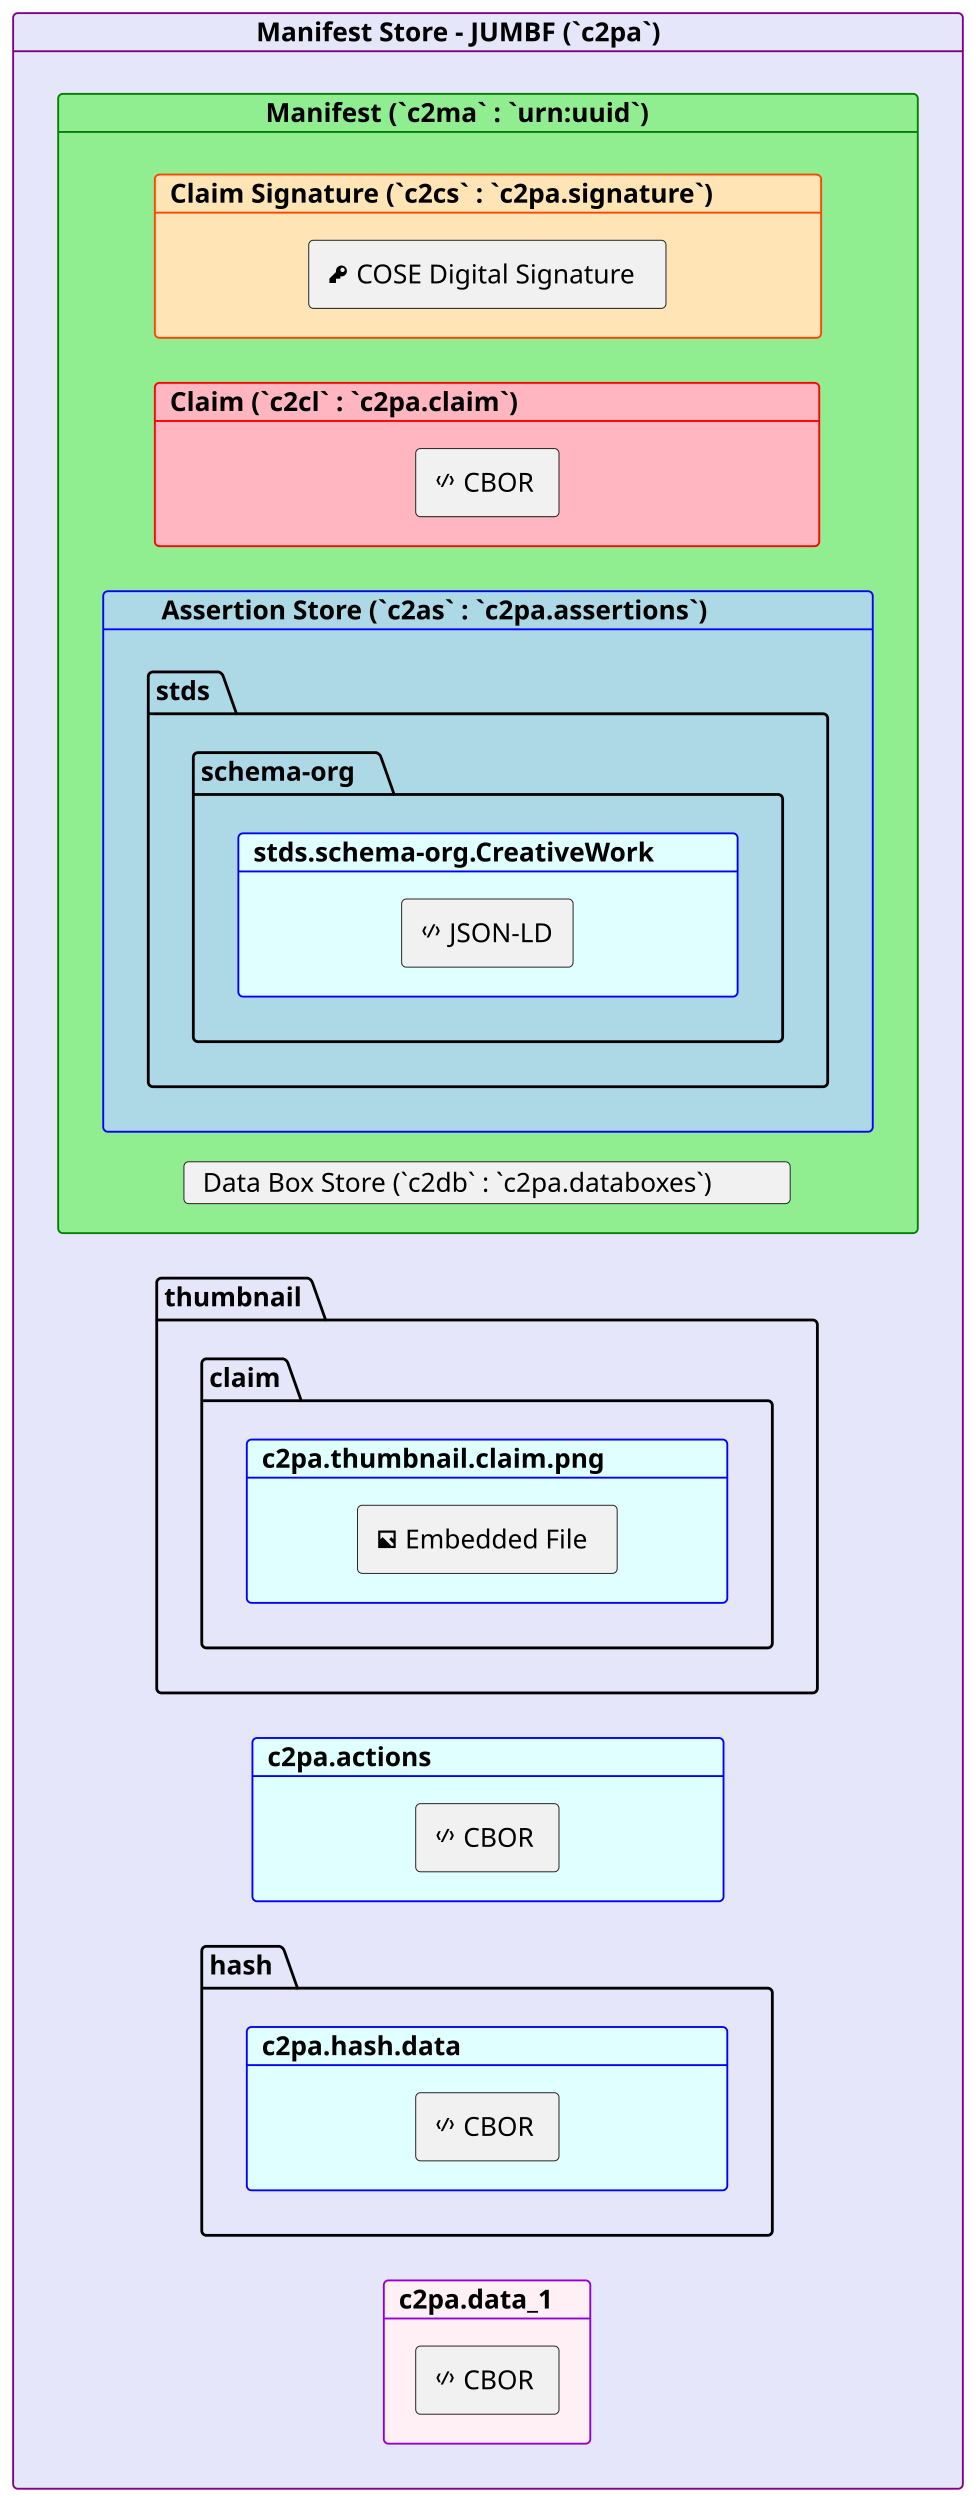
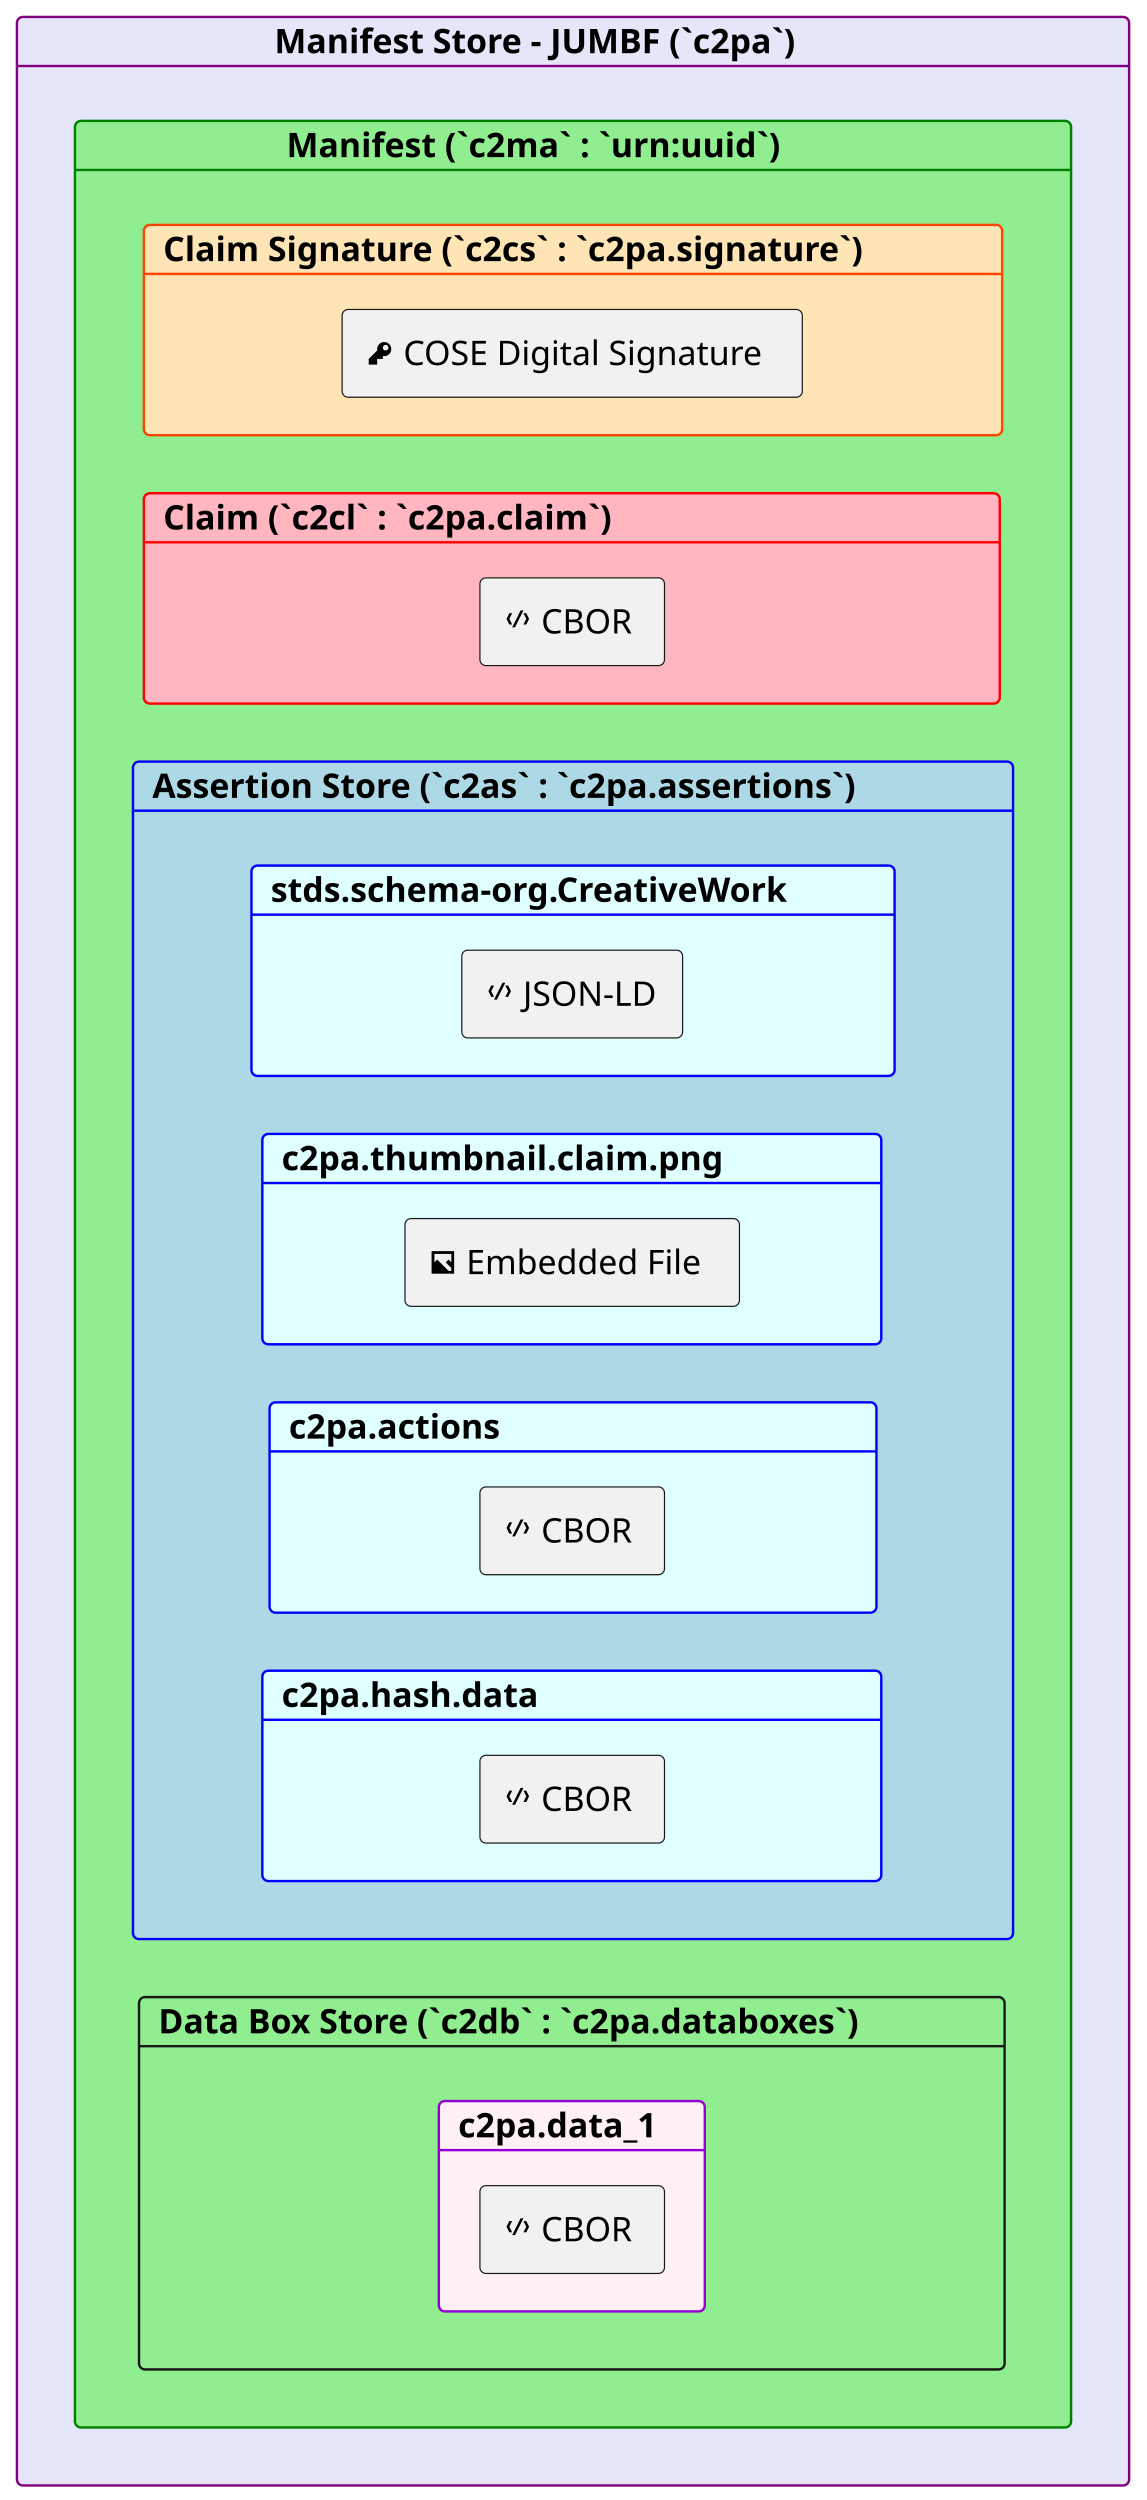
- <svg xmlns="http://www.w3.org/2000/svg" contentStyleType="text/css" height="1332px" preserveAspectRatio="none" style="width:520px;height:1332px;background:#FFFFFF;" version="1.1" viewBox="0 0 520 1332" width="520px" zoomAndPan="magnify">
+ <svg xmlns="http://www.w3.org/2000/svg" contentStyleType="text/css" height="1034px" preserveAspectRatio="none" style="width:474px;height:1034px;background:#FFFFFF;" version="1.1" viewBox="0 0 474 1034" width="474px" zoomAndPan="magnify">
  <defs />
  <g>
    <g id="cluster_c2pa">
-       <rect fill="#E6E6FA" height="1319" rx="2.5" ry="2.5" style="stroke:#800080;stroke-width:1.0;" width="506" x="7" y="7" />
-       <line style="stroke:#800080;stroke-width:1.0;" x1="7" x2="513" y1="27.297" y2="27.297" />
-       <text fill="#000000" font-family="Source Sans Pro" font-size="14" font-weight="bold" lengthAdjust="spacing" textLength="247" x="136.5" y="21.995">Manifest Store - JUMBF (`c2pa`)</text>
+       <rect fill="#E6E6FA" height="1021" rx="2.5" ry="2.5" style="stroke:#800080;stroke-width:1.0;" width="460" x="7" y="7" />
+       <line style="stroke:#800080;stroke-width:1.0;" x1="7" x2="467" y1="27.297" y2="27.297" />
+       <text fill="#000000" font-family="Source Sans Pro" font-size="14" font-weight="bold" lengthAdjust="spacing" textLength="247" x="113.5" y="21.995">Manifest Store - JUMBF (`c2pa`)</text>
    </g>
    <g id="cluster_c2ma">
-       <rect fill="#90EE90" height="607" rx="2.5" ry="2.5" style="stroke:#008000;stroke-width:1.0;" width="458" x="31" y="50" />
-       <line style="stroke:#008000;stroke-width:1.0;" x1="31" x2="489" y1="70.297" y2="70.297" />
-       <text fill="#000000" font-family="Source Sans Pro" font-size="14" font-weight="bold" lengthAdjust="spacing" textLength="237" x="141.5" y="64.995">Manifest (`c2ma` : `urn:uuid`)</text>
+       <rect fill="#90EE90" height="954" rx="2.5" ry="2.5" style="stroke:#008000;stroke-width:1.0;" width="412" x="31" y="50" />
+       <line style="stroke:#008000;stroke-width:1.0;" x1="31" x2="443" y1="70.297" y2="70.297" />
+       <text fill="#000000" font-family="Source Sans Pro" font-size="14" font-weight="bold" lengthAdjust="spacing" textLength="237" x="118.5" y="64.995">Manifest (`c2ma` : `urn:uuid`)</text>
    </g>
    <g id="cluster_c2cs">
-       <rect fill="#FFE4B5" height="87" rx="2.5" ry="2.5" style="stroke:#FF4500;stroke-width:1.0;" width="355" x="82.5" y="93" />
-       <line style="stroke:#FF4500;stroke-width:1.0;" x1="82.5" x2="437.5" y1="113.297" y2="113.297" />
-       <text fill="#000000" font-family="Source Sans Pro" font-size="14" font-weight="bold" lengthAdjust="spacing" textLength="339" x="90.5" y="107.995">Claim Signature (`c2cs` : `c2pa.signature`)</text>
+       <rect fill="#FFE4B5" height="87" rx="2.5" ry="2.5" style="stroke:#FF4500;stroke-width:1.0;" width="355" x="59.5" y="93" />
+       <line style="stroke:#FF4500;stroke-width:1.0;" x1="59.5" x2="414.5" y1="113.297" y2="113.297" />
+       <text fill="#000000" font-family="Source Sans Pro" font-size="14" font-weight="bold" lengthAdjust="spacing" textLength="339" x="67.5" y="107.995">Claim Signature (`c2cs` : `c2pa.signature`)</text>
    </g>
    <g id="cluster_c2cl">
-       <rect fill="#FFB6C1" height="87" rx="2.5" ry="2.5" style="stroke:#FF0000;stroke-width:1.0;" width="354" x="82.5" y="204" />
-       <line style="stroke:#FF0000;stroke-width:1.0;" x1="82.5" x2="436.5" y1="224.297" y2="224.297" />
-       <text fill="#000000" font-family="Source Sans Pro" font-size="14" font-weight="bold" lengthAdjust="spacing" textLength="218" x="90.5" y="218.995">Claim (`c2cl` : `c2pa.claim`)</text>
+       <rect fill="#FFB6C1" height="87" rx="2.5" ry="2.5" style="stroke:#FF0000;stroke-width:1.0;" width="354" x="59.5" y="204" />
+       <line style="stroke:#FF0000;stroke-width:1.0;" x1="59.5" x2="413.5" y1="224.297" y2="224.297" />
+       <text fill="#000000" font-family="Source Sans Pro" font-size="14" font-weight="bold" lengthAdjust="spacing" textLength="218" x="67.5" y="218.995">Claim (`c2cl` : `c2pa.claim`)</text>
    </g>
    <g id="cluster_c2as">
-       <rect fill="#ADD8E6" height="288" rx="2.5" ry="2.5" style="stroke:#0000FF;stroke-width:1.0;" width="410" x="55" y="315" />
-       <line style="stroke:#0000FF;stroke-width:1.0;" x1="55" x2="465" y1="335.297" y2="335.297" />
-       <text fill="#000000" font-family="Source Sans Pro" font-size="14" font-weight="bold" lengthAdjust="spacing" textLength="348" x="86" y="329.995">Assertion Store (`c2as` : `c2pa.assertions`)</text>
+       <rect fill="#ADD8E6" height="487" rx="2.5" ry="2.5" style="stroke:#0000FF;stroke-width:1.0;" width="364" x="55" y="315" />
+       <line style="stroke:#0000FF;stroke-width:1.0;" x1="55" x2="419" y1="335.297" y2="335.297" />
+       <text fill="#000000" font-family="Source Sans Pro" font-size="14" font-weight="bold" lengthAdjust="spacing" textLength="348" x="63" y="329.995">Assertion Store (`c2as` : `c2pa.assertions`)</text>
    </g>
-     <g id="cluster_stds">
-       <path d="M81.5,358 L116.5,358 A3.75,3.75 0 0 1 119,360.5 L126,380.297 L438.5,380.297 A2.5,2.5 0 0 1 441,382.797 L441,576.5 A2.5,2.5 0 0 1 438.5,579 L81.5,579 A2.5,2.5 0 0 1 79,576.5 L79,360.5 A2.5,2.5 0 0 1 81.5,358 " fill="none" style="stroke:#000000;stroke-width:1.5;" />
-       <line style="stroke:#000000;stroke-width:1.5;" x1="79" x2="126" y1="380.297" y2="380.297" />
-       <text fill="#000000" font-family="Source Sans Pro" font-size="14" font-weight="bold" lengthAdjust="spacing" textLength="34" x="83" y="372.995">stds</text>
+     <g id="cluster_stds.schema-org.CreativeWork ">
+       <rect fill="#E0FFFF" height="87" rx="2.5" ry="2.5" style="stroke:#0000FF;stroke-width:1.0;" width="266" x="104" y="358" />
+       <line style="stroke:#0000FF;stroke-width:1.0;" x1="104" x2="370" y1="378.297" y2="378.297" />
+       <text fill="#000000" font-family="Source Sans Pro" font-size="14" font-weight="bold" lengthAdjust="spacing" textLength="245" x="112" y="372.995">stds.schema-org.CreativeWork</text>
    </g>
-     <g id="cluster_schema-org">
-       <path d="M105.5,401 L200.5,401 A3.75,3.75 0 0 1 203,403.5 L210,423.297 L414.5,423.297 A2.5,2.5 0 0 1 417,425.797 L417,552.5 A2.5,2.5 0 0 1 414.5,555 L105.5,555 A2.5,2.5 0 0 1 103,552.5 L103,403.5 A2.5,2.5 0 0 1 105.5,401 " fill="none" style="stroke:#000000;stroke-width:1.5;" />
-       <line style="stroke:#000000;stroke-width:1.5;" x1="103" x2="210" y1="423.297" y2="423.297" />
-       <text fill="#000000" font-family="Source Sans Pro" font-size="14" font-weight="bold" lengthAdjust="spacing" textLength="94" x="107" y="415.995">schema-org</text>
+     <g id="cluster_c2pa.thumbnail.claim.png        ">
+       <rect fill="#E0FFFF" height="87" rx="2.5" ry="2.5" style="stroke:#0000FF;stroke-width:1.0;" width="256" x="108.5" y="469" />
+       <line style="stroke:#0000FF;stroke-width:1.0;" x1="108.5" x2="364.5" y1="489.297" y2="489.297" />
+       <text fill="#000000" font-family="Source Sans Pro" font-size="14" font-weight="bold" lengthAdjust="spacing" textLength="200" x="116.5" y="483.995">c2pa.thumbnail.claim.png</text>
    </g>
-     <g id="cluster_CreativeWork ">
-       <rect fill="#E0FFFF" height="87" rx="2.5" ry="2.5" style="stroke:#0000FF;stroke-width:1.0;" width="266" x="127" y="444" />
-       <line style="stroke:#0000FF;stroke-width:1.0;" x1="127" x2="393" y1="464.297" y2="464.297" />
-       <text fill="#000000" font-family="Source Sans Pro" font-size="14" font-weight="bold" lengthAdjust="spacing" textLength="245" x="135" y="458.995">stds.schema-org.CreativeWork</text>
+     <g id="cluster_c2pa.actions                           ">
+       <rect fill="#E0FFFF" height="87" rx="2.5" ry="2.5" style="stroke:#0000FF;stroke-width:1.0;" width="251" x="111.5" y="580" />
+       <line style="stroke:#0000FF;stroke-width:1.0;" x1="111.5" x2="362.5" y1="600.297" y2="600.297" />
+       <text fill="#000000" font-family="Source Sans Pro" font-size="14" font-weight="bold" lengthAdjust="spacing" textLength="100" x="119.5" y="594.995">c2pa.actions</text>
    </g>
-     <g id="cluster_thumbnail">
-       <path d="M86,681 L164,681 A3.75,3.75 0 0 1 166.5,683.5 L173.5,703.297 L433,703.297 A2.5,2.5 0 0 1 435.5,705.797 L435.5,899.5 A2.5,2.5 0 0 1 433,902 L86,902 A2.5,2.5 0 0 1 83.5,899.5 L83.5,683.5 A2.5,2.5 0 0 1 86,681 " fill="none" style="stroke:#000000;stroke-width:1.5;" />
-       <line style="stroke:#000000;stroke-width:1.5;" x1="83.5" x2="173.5" y1="703.297" y2="703.297" />
-       <text fill="#000000" font-family="Source Sans Pro" font-size="14" font-weight="bold" lengthAdjust="spacing" textLength="77" x="87.5" y="695.995">thumbnail</text>
+     <g id="cluster_c2pa.hash.data                        ">
+       <rect fill="#E0FFFF" height="87" rx="2.5" ry="2.5" style="stroke:#0000FF;stroke-width:1.0;" width="256" x="108.5" y="691" />
+       <line style="stroke:#0000FF;stroke-width:1.0;" x1="108.5" x2="364.5" y1="711.297" y2="711.297" />
+       <text fill="#000000" font-family="Source Sans Pro" font-size="14" font-weight="bold" lengthAdjust="spacing" textLength="120" x="116.5" y="705.995">c2pa.hash.data</text>
    </g>
-     <g id="cluster_claim">
-       <path d="M110,724 L151,724 A3.75,3.75 0 0 1 153.5,726.5 L160.5,746.297 L409,746.297 A2.5,2.5 0 0 1 411.5,748.797 L411.5,875.5 A2.5,2.5 0 0 1 409,878 L110,878 A2.5,2.5 0 0 1 107.5,875.5 L107.5,726.5 A2.5,2.5 0 0 1 110,724 " fill="none" style="stroke:#000000;stroke-width:1.5;" />
-       <line style="stroke:#000000;stroke-width:1.5;" x1="107.5" x2="160.5" y1="746.297" y2="746.297" />
-       <text fill="#000000" font-family="Source Sans Pro" font-size="14" font-weight="bold" lengthAdjust="spacing" textLength="40" x="111.5" y="738.995">claim</text>
+     <g id="cluster_c2db">
+       <rect fill="none" height="154" rx="2.5" ry="2.5" style="stroke:#181818;stroke-width:1.0;" width="358" x="57.5" y="826" />
+       <line style="stroke:#181818;stroke-width:1.0;" x1="57.5" x2="415.5" y1="846.297" y2="846.297" />
+       <text fill="#000000" font-family="Source Sans Pro" font-size="14" font-weight="bold" lengthAdjust="spacing" textLength="342" x="65.5" y="840.995">Data Box Store (`c2db` : `c2pa.databoxes`)</text>
    </g>
-     <g id="cluster_png        ">
-       <rect fill="#E0FFFF" height="87" rx="2.5" ry="2.5" style="stroke:#0000FF;stroke-width:1.0;" width="256" x="131.5" y="767" />
-       <line style="stroke:#0000FF;stroke-width:1.0;" x1="131.5" x2="387.5" y1="787.297" y2="787.297" />
-       <text fill="#000000" font-family="Source Sans Pro" font-size="14" font-weight="bold" lengthAdjust="spacing" textLength="200" x="139.5" y="781.995">c2pa.thumbnail.claim.png</text>
-     </g>
-     <g id="cluster_actions                           ">
-       <rect fill="#E0FFFF" height="87" rx="2.5" ry="2.5" style="stroke:#0000FF;stroke-width:1.0;" width="251" x="134.5" y="926" />
-       <line style="stroke:#0000FF;stroke-width:1.0;" x1="134.5" x2="385.5" y1="946.297" y2="946.297" />
-       <text fill="#000000" font-family="Source Sans Pro" font-size="14" font-weight="bold" lengthAdjust="spacing" textLength="100" x="142.5" y="940.995">c2pa.actions</text>
-     </g>
-     <g id="cluster_hash">
-       <path d="M110,1037 L149,1037 A3.75,3.75 0 0 1 151.5,1039.5 L158.5,1059.297 L409,1059.297 A2.5,2.5 0 0 1 411.5,1061.797 L411.5,1188.5 A2.5,2.5 0 0 1 409,1191 L110,1191 A2.5,2.5 0 0 1 107.5,1188.5 L107.5,1039.5 A2.5,2.5 0 0 1 110,1037 " fill="none" style="stroke:#000000;stroke-width:1.5;" />
-       <line style="stroke:#000000;stroke-width:1.5;" x1="107.5" x2="158.5" y1="1059.297" y2="1059.297" />
-       <text fill="#000000" font-family="Source Sans Pro" font-size="14" font-weight="bold" lengthAdjust="spacing" textLength="38" x="111.5" y="1051.995">hash</text>
-     </g>
-     <g id="cluster_data                        ">
-       <rect fill="#E0FFFF" height="87" rx="2.5" ry="2.5" style="stroke:#0000FF;stroke-width:1.0;" width="256" x="131.5" y="1080" />
-       <line style="stroke:#0000FF;stroke-width:1.0;" x1="131.5" x2="387.5" y1="1100.297" y2="1100.297" />
-       <text fill="#000000" font-family="Source Sans Pro" font-size="14" font-weight="bold" lengthAdjust="spacing" textLength="120" x="139.5" y="1094.995">c2pa.hash.data</text>
-     </g>
-     <g id="cluster_data_1">
-       <rect fill="#FFF0F5" height="87" rx="2.5" ry="2.5" style="stroke:#9400D3;stroke-width:1.0;" width="110" x="204.5" y="1215" />
-       <line style="stroke:#9400D3;stroke-width:1.0;" x1="204.5" x2="314.5" y1="1235.297" y2="1235.297" />
-       <text fill="#000000" font-family="Source Sans Pro" font-size="14" font-weight="bold" lengthAdjust="spacing" textLength="94" x="212.5" y="1229.995">c2pa.data_1</text>
+     <g id="cluster_c2pa.data_1">
+       <rect fill="#FFF0F5" height="87" rx="2.5" ry="2.5" style="stroke:#9400D3;stroke-width:1.0;" width="110" x="181.5" y="869" />
+       <line style="stroke:#9400D3;stroke-width:1.0;" x1="181.5" x2="291.5" y1="889.297" y2="889.297" />
+       <text fill="#000000" font-family="Source Sans Pro" font-size="14" font-weight="bold" lengthAdjust="spacing" textLength="94" x="189.5" y="883.995">c2pa.data_1</text>
    </g>
    <g id="elem_CS">
-       <rect fill="#F1F1F1" height="36.297" rx="2.5" ry="2.5" style="stroke:#181818;stroke-width:0.5;" width="190.333" x="164.5" y="128" />
-       <path d="M181.917,141.464 C180.307,141.464 179,142.77 179,144.38 C179,144.567 179,144.754 179.035,144.929 L175.5,148.464 L175.5,150.797 L179,150.797 L179,148.464 L181.333,148.464 L181.333,147.297 L181.368,147.262 C181.543,147.297 181.73,147.297 181.917,147.297 C183.527,147.297 184.833,145.99 184.833,144.38 C184.833,142.77 183.527,141.464 181.917,141.464 M182.5,142.63 C183.142,142.63 183.667,143.155 183.667,143.797 C183.667,144.439 183.142,144.964 182.5,144.964 C181.858,144.964 181.333,144.439 181.333,143.797 C181.333,143.155 181.858,142.63 182.5,142.63 " fill="#000000" style="stroke:;stroke-width:0.0;stroke-dasharray:;" />
-       <text fill="#000000" font-family="Source Sans Pro" font-size="14" lengthAdjust="spacing" textLength="155" x="189.833" y="150.995">COSE Digital Signature</text>
+       <rect fill="#F1F1F1" height="36.297" rx="2.5" ry="2.5" style="stroke:#181818;stroke-width:0.5;" width="190.333" x="141.5" y="128" />
+       <path d="M158.917,141.464 C157.307,141.464 156,142.77 156,144.38 C156,144.567 156,144.754 156.035,144.929 L152.5,148.464 L152.5,150.797 L156,150.797 L156,148.464 L158.333,148.464 L158.333,147.297 L158.368,147.262 C158.543,147.297 158.73,147.297 158.917,147.297 C160.527,147.297 161.833,145.99 161.833,144.38 C161.833,142.77 160.527,141.464 158.917,141.464 M159.5,142.63 C160.142,142.63 160.667,143.155 160.667,143.797 C160.667,144.439 160.142,144.964 159.5,144.964 C158.858,144.964 158.333,144.439 158.333,143.797 C158.333,143.155 158.858,142.63 159.5,142.63 " fill="#000000" style="stroke:;stroke-width:0.0;stroke-dasharray:;" />
+       <text fill="#000000" font-family="Source Sans Pro" font-size="14" lengthAdjust="spacing" textLength="155" x="166.833" y="150.995">COSE Digital Signature</text>
    </g>
    <g id="elem_C">
-       <rect fill="#F1F1F1" height="36.297" rx="2.5" ry="2.5" style="stroke:#181818;stroke-width:0.5;" width="76.333" x="221.5" y="239" />
-       <path d="M238.333,252.464 L234.833,259.464 L236,259.464 L239.5,252.464 L238.333,252.464 M233.667,253.63 L232.5,255.964 L233.667,258.297 L234.833,258.297 L233.667,255.964 L234.833,253.63 L233.667,253.63 M239.5,253.63 L240.667,255.964 L239.5,258.297 L240.667,258.297 L241.833,255.964 L240.667,253.63 L239.5,253.63 " fill="#000000" style="stroke:;stroke-width:0.0;stroke-dasharray:;" />
-       <text fill="#000000" font-family="Source Sans Pro" font-size="14" lengthAdjust="spacing" textLength="41" x="246.833" y="261.995">CBOR</text>
+       <rect fill="#F1F1F1" height="36.297" rx="2.5" ry="2.5" style="stroke:#181818;stroke-width:0.5;" width="76.333" x="198.5" y="239" />
+       <path d="M215.333,252.464 L211.833,259.464 L213,259.464 L216.5,252.464 L215.333,252.464 M210.667,253.63 L209.5,255.964 L210.667,258.297 L211.833,258.297 L210.667,255.964 L211.833,253.63 L210.667,253.63 M216.5,253.63 L217.667,255.964 L216.5,258.297 L217.667,258.297 L218.833,255.964 L217.667,253.63 L216.5,253.63 " fill="#000000" style="stroke:;stroke-width:0.0;stroke-dasharray:;" />
+       <text fill="#000000" font-family="Source Sans Pro" font-size="14" lengthAdjust="spacing" textLength="41" x="223.833" y="261.995">CBOR</text>
    </g>
    <g id="elem_A1">
-       <rect fill="#F1F1F1" height="36.297" rx="2.5" ry="2.5" style="stroke:#181818;stroke-width:0.5;" width="91.333" x="214" y="479" />
-       <path d="M230.833,492.464 L227.333,499.464 L228.5,499.464 L232,492.464 L230.833,492.464 M226.167,493.63 L225,495.964 L226.167,498.297 L227.333,498.297 L226.167,495.964 L227.333,493.63 L226.167,493.63 M232,493.63 L233.167,495.964 L232,498.297 L233.167,498.297 L234.333,495.964 L233.167,493.63 L232,493.63 " fill="#000000" style="stroke:;stroke-width:0.0;stroke-dasharray:;" />
-       <text fill="#000000" font-family="Source Sans Pro" font-size="14" lengthAdjust="spacing" textLength="56" x="239.333" y="501.995">JSON-LD</text>
-     </g>
-     <g id="elem_c2db">
-       <rect fill="#F1F1F1" height="22.297" rx="2.5" ry="2.5" style="stroke:#181818;stroke-width:0.5;" width="323" x="98" y="619" />
-       <text fill="#000000" font-family="Source Sans Pro" font-size="14" lengthAdjust="spacing" textLength="303" x="108" y="634.995">Data Box Store (`c2db` : `c2pa.databoxes`)</text>
+       <rect fill="#F1F1F1" height="36.297" rx="2.5" ry="2.5" style="stroke:#181818;stroke-width:0.5;" width="91.333" x="191" y="393" />
+       <path d="M207.833,406.464 L204.333,413.464 L205.5,413.464 L209,406.464 L207.833,406.464 M203.167,407.63 L202,409.964 L203.167,412.297 L204.333,412.297 L203.167,409.964 L204.333,407.63 L203.167,407.63 M209,407.63 L210.167,409.964 L209,412.297 L210.167,412.297 L211.333,409.964 L210.167,407.63 L209,407.63 " fill="#000000" style="stroke:;stroke-width:0.0;stroke-dasharray:;" />
+       <text fill="#000000" font-family="Source Sans Pro" font-size="14" lengthAdjust="spacing" textLength="56" x="216.333" y="415.995">JSON-LD</text>
    </g>
    <g id="elem_A2">
-       <rect fill="#F1F1F1" height="36.297" rx="2.5" ry="2.5" style="stroke:#181818;stroke-width:0.5;" width="138.333" x="190.5" y="802" />
-       <path d="M201.5,815.463 L201.5,824.797 L210.833,824.797 L210.833,815.463 L201.5,815.463 M202.667,816.63 L209.667,816.63 L209.667,820.13 L208.5,818.963 L207.333,820.13 L209.667,822.463 L209.667,823.63 L208.5,823.63 L203.833,818.963 L202.667,820.13 L202.667,816.63 " fill="#000000" style="stroke:;stroke-width:0.0;stroke-dasharray:;" />
-       <text fill="#000000" font-family="Source Sans Pro" font-size="14" lengthAdjust="spacing" textLength="103" x="215.833" y="824.995">Embedded File</text>
+       <rect fill="#F1F1F1" height="36.297" rx="2.5" ry="2.5" style="stroke:#181818;stroke-width:0.5;" width="138.333" x="167.5" y="504" />
+       <path d="M178.5,517.463 L178.5,526.797 L187.833,526.797 L187.833,517.463 L178.5,517.463 M179.667,518.63 L186.667,518.63 L186.667,522.13 L185.5,520.963 L184.333,522.13 L186.667,524.463 L186.667,525.63 L185.5,525.63 L180.833,520.963 L179.667,522.13 L179.667,518.63 " fill="#000000" style="stroke:;stroke-width:0.0;stroke-dasharray:;" />
+       <text fill="#000000" font-family="Source Sans Pro" font-size="14" lengthAdjust="spacing" textLength="103" x="192.833" y="526.995">Embedded File</text>
    </g>
    <g id="elem_A3">
-       <rect fill="#F1F1F1" height="36.297" rx="2.5" ry="2.5" style="stroke:#181818;stroke-width:0.5;" width="76.333" x="221.5" y="961" />
-       <path d="M238.333,974.463 L234.833,981.463 L236,981.463 L239.5,974.463 L238.333,974.463 M233.667,975.63 L232.5,977.963 L233.667,980.297 L234.833,980.297 L233.667,977.963 L234.833,975.63 L233.667,975.63 M239.5,975.63 L240.667,977.963 L239.5,980.297 L240.667,980.297 L241.833,977.963 L240.667,975.63 L239.5,975.63 " fill="#000000" style="stroke:;stroke-width:0.0;stroke-dasharray:;" />
-       <text fill="#000000" font-family="Source Sans Pro" font-size="14" lengthAdjust="spacing" textLength="41" x="246.833" y="983.995">CBOR</text>
+       <rect fill="#F1F1F1" height="36.297" rx="2.5" ry="2.5" style="stroke:#181818;stroke-width:0.5;" width="76.333" x="198.5" y="615" />
+       <path d="M215.333,628.463 L211.833,635.463 L213,635.463 L216.5,628.463 L215.333,628.463 M210.667,629.63 L209.5,631.963 L210.667,634.297 L211.833,634.297 L210.667,631.963 L211.833,629.63 L210.667,629.63 M216.5,629.63 L217.667,631.963 L216.5,634.297 L217.667,634.297 L218.833,631.963 L217.667,629.63 L216.5,629.63 " fill="#000000" style="stroke:;stroke-width:0.0;stroke-dasharray:;" />
+       <text fill="#000000" font-family="Source Sans Pro" font-size="14" lengthAdjust="spacing" textLength="41" x="223.833" y="637.995">CBOR</text>
    </g>
    <g id="elem_A4">
-       <rect fill="#F1F1F1" height="36.297" rx="2.5" ry="2.5" style="stroke:#181818;stroke-width:0.5;" width="76.333" x="221.5" y="1115" />
-       <path d="M238.333,1128.464 L234.833,1135.464 L236,1135.464 L239.5,1128.464 L238.333,1128.464 M233.667,1129.63 L232.5,1131.964 L233.667,1134.297 L234.833,1134.297 L233.667,1131.964 L234.833,1129.63 L233.667,1129.63 M239.5,1129.63 L240.667,1131.964 L239.5,1134.297 L240.667,1134.297 L241.833,1131.964 L240.667,1129.63 L239.5,1129.63 " fill="#000000" style="stroke:;stroke-width:0.0;stroke-dasharray:;" />
-       <text fill="#000000" font-family="Source Sans Pro" font-size="14" lengthAdjust="spacing" textLength="41" x="246.833" y="1137.995">CBOR</text>
+       <rect fill="#F1F1F1" height="36.297" rx="2.5" ry="2.5" style="stroke:#181818;stroke-width:0.5;" width="76.333" x="198.5" y="726" />
+       <path d="M215.333,739.463 L211.833,746.463 L213,746.463 L216.5,739.463 L215.333,739.463 M210.667,740.63 L209.5,742.963 L210.667,745.297 L211.833,745.297 L210.667,742.963 L211.833,740.63 L210.667,740.63 M216.5,740.63 L217.667,742.963 L216.5,745.297 L217.667,745.297 L218.833,742.963 L217.667,740.63 L216.5,740.63 " fill="#000000" style="stroke:;stroke-width:0.0;stroke-dasharray:;" />
+       <text fill="#000000" font-family="Source Sans Pro" font-size="14" lengthAdjust="spacing" textLength="41" x="223.833" y="748.995">CBOR</text>
    </g>
    <g id="elem_VC">
-       <rect fill="#F1F1F1" height="36.297" rx="2.5" ry="2.5" style="stroke:#181818;stroke-width:0.5;" width="76.333" x="221.5" y="1250" />
-       <path d="M238.333,1263.464 L234.833,1270.464 L236,1270.464 L239.5,1263.464 L238.333,1263.464 M233.667,1264.63 L232.5,1266.964 L233.667,1269.297 L234.833,1269.297 L233.667,1266.964 L234.833,1264.63 L233.667,1264.63 M239.5,1264.63 L240.667,1266.964 L239.5,1269.297 L240.667,1269.297 L241.833,1266.964 L240.667,1264.63 L239.5,1264.63 " fill="#000000" style="stroke:;stroke-width:0.0;stroke-dasharray:;" />
-       <text fill="#000000" font-family="Source Sans Pro" font-size="14" lengthAdjust="spacing" textLength="41" x="246.833" y="1272.995">CBOR</text>
+       <rect fill="#F1F1F1" height="36.297" rx="2.5" ry="2.5" style="stroke:#181818;stroke-width:0.5;" width="76.333" x="198.5" y="904" />
+       <path d="M215.333,917.463 L211.833,924.463 L213,924.463 L216.5,917.463 L215.333,917.463 M210.667,918.63 L209.5,920.963 L210.667,923.297 L211.833,923.297 L210.667,920.963 L211.833,918.63 L210.667,918.63 M216.5,918.63 L217.667,920.963 L216.5,923.297 L217.667,923.297 L218.833,920.963 L217.667,918.63 L216.5,918.63 " fill="#000000" style="stroke:;stroke-width:0.0;stroke-dasharray:;" />
+       <text fill="#000000" font-family="Source Sans Pro" font-size="14" lengthAdjust="spacing" textLength="41" x="223.833" y="926.995">CBOR</text>
    </g>
  </g>
</svg>
